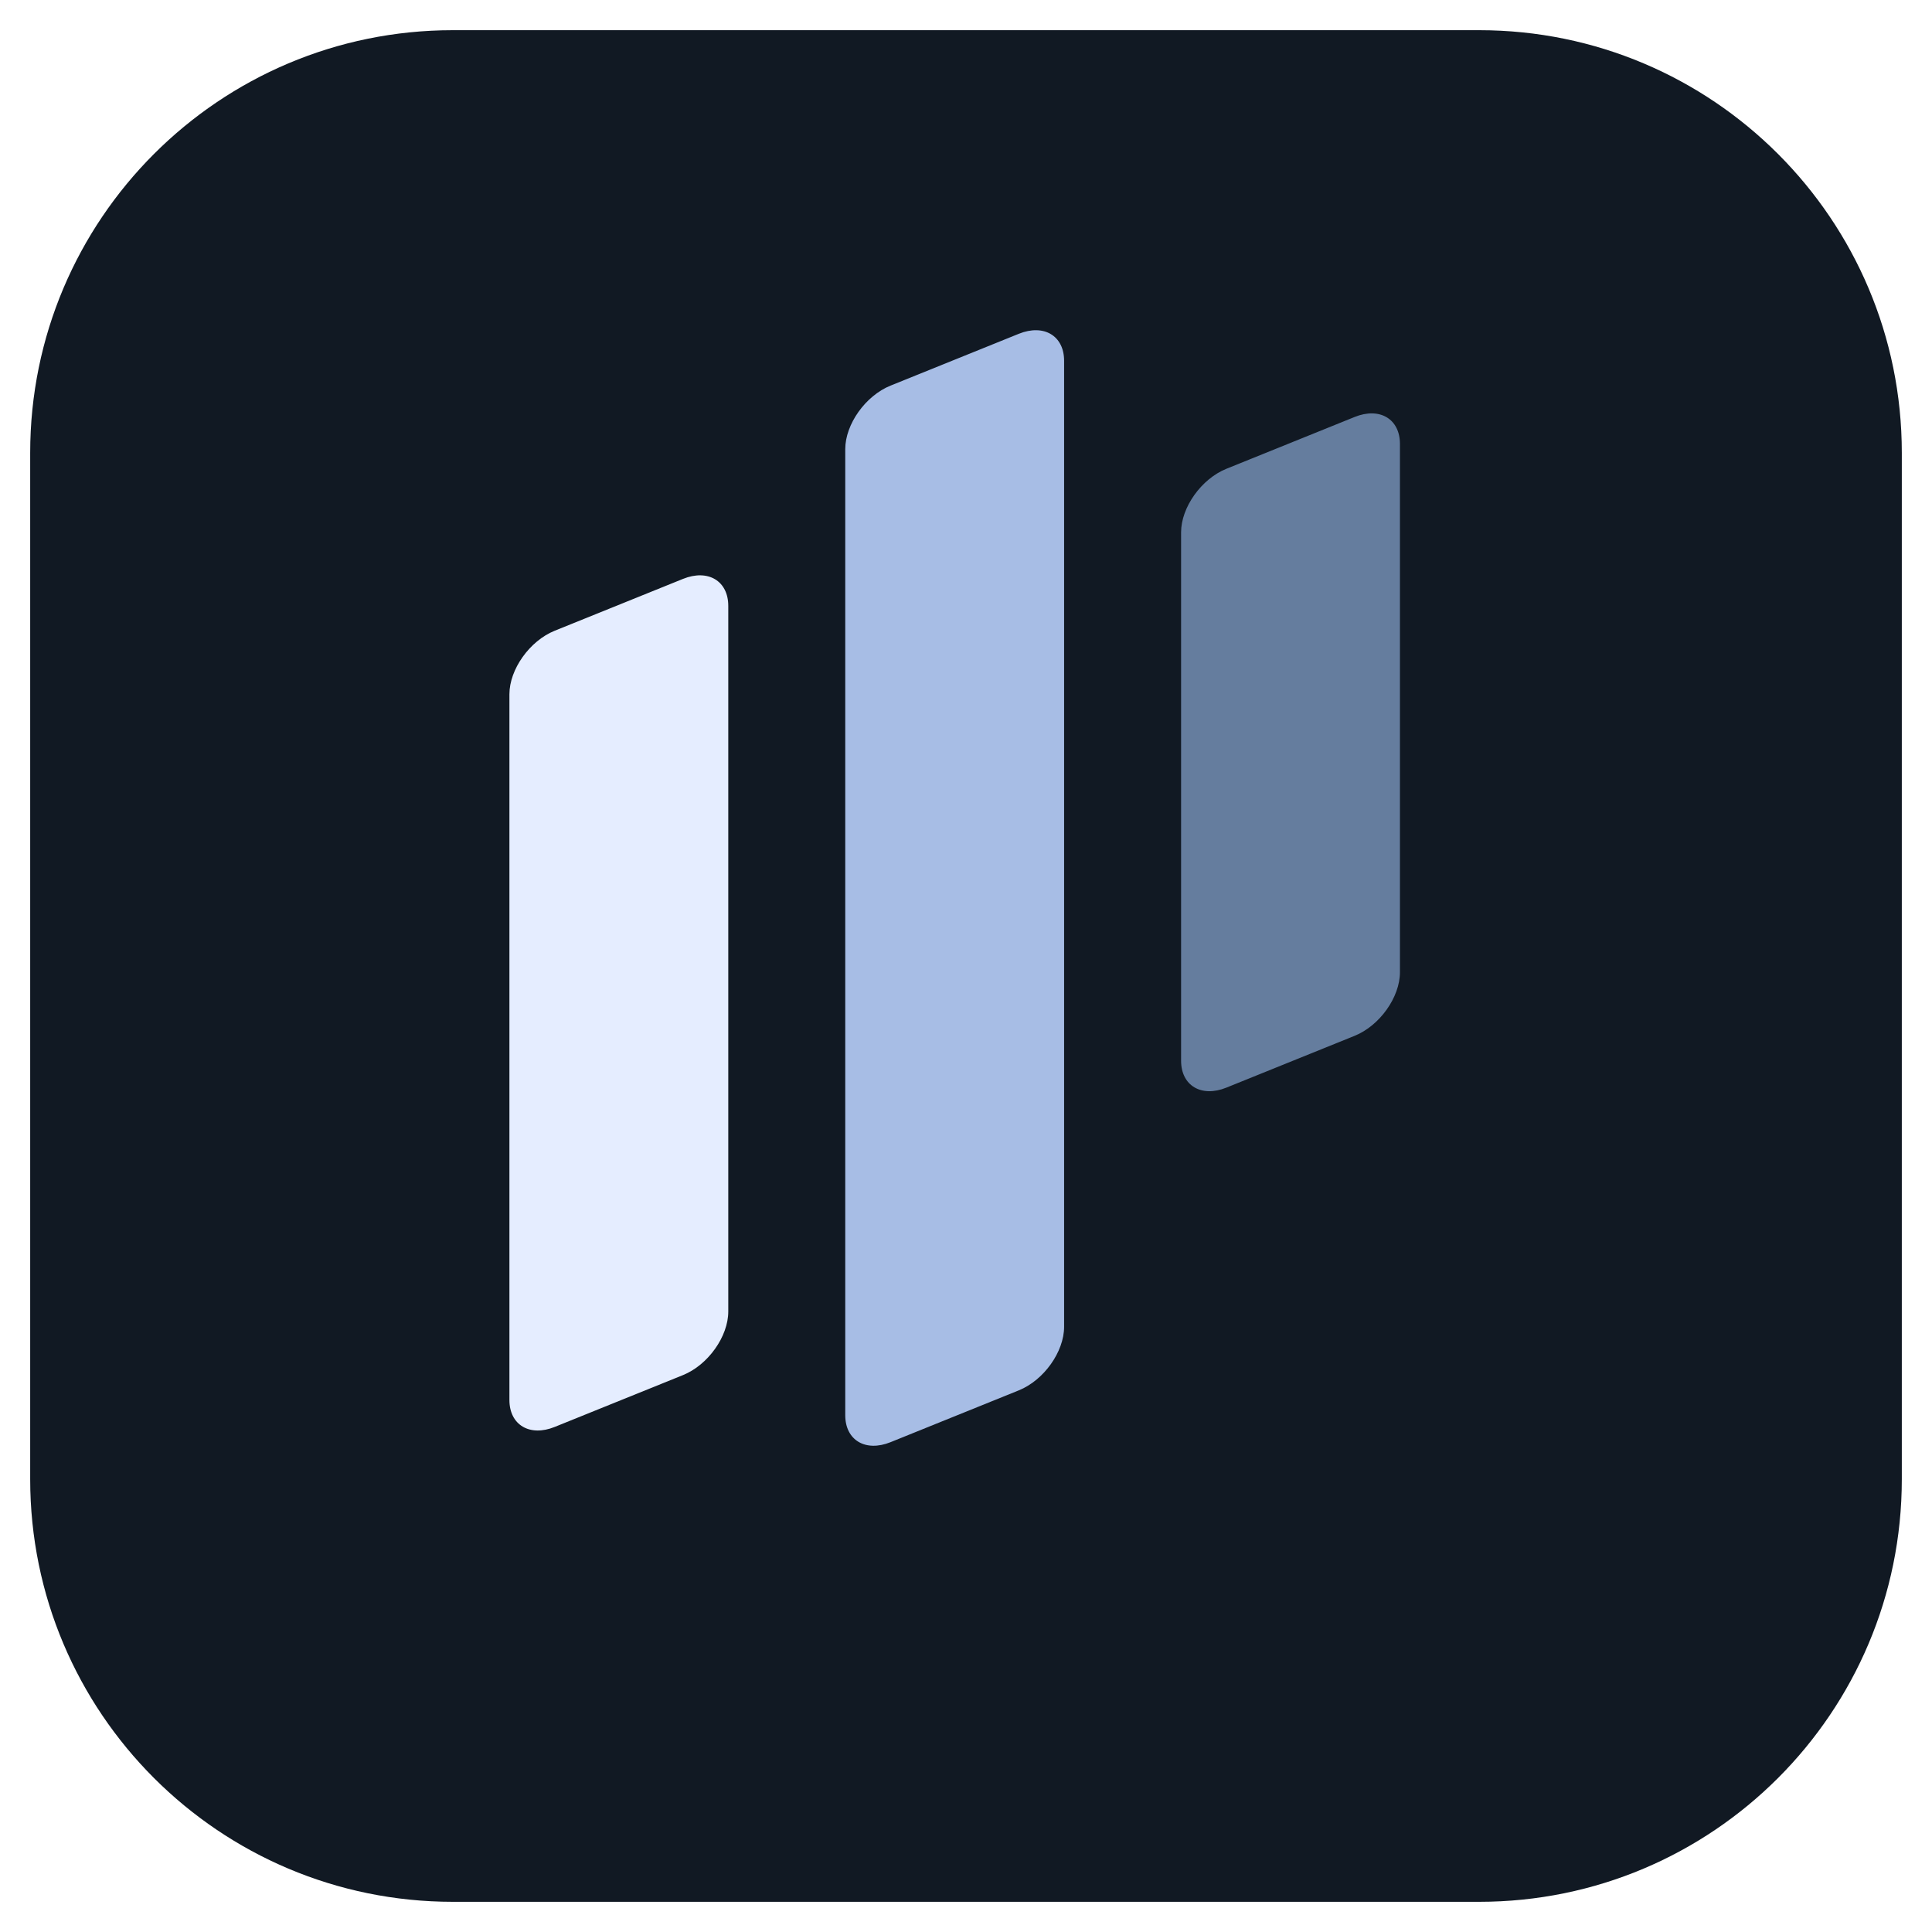
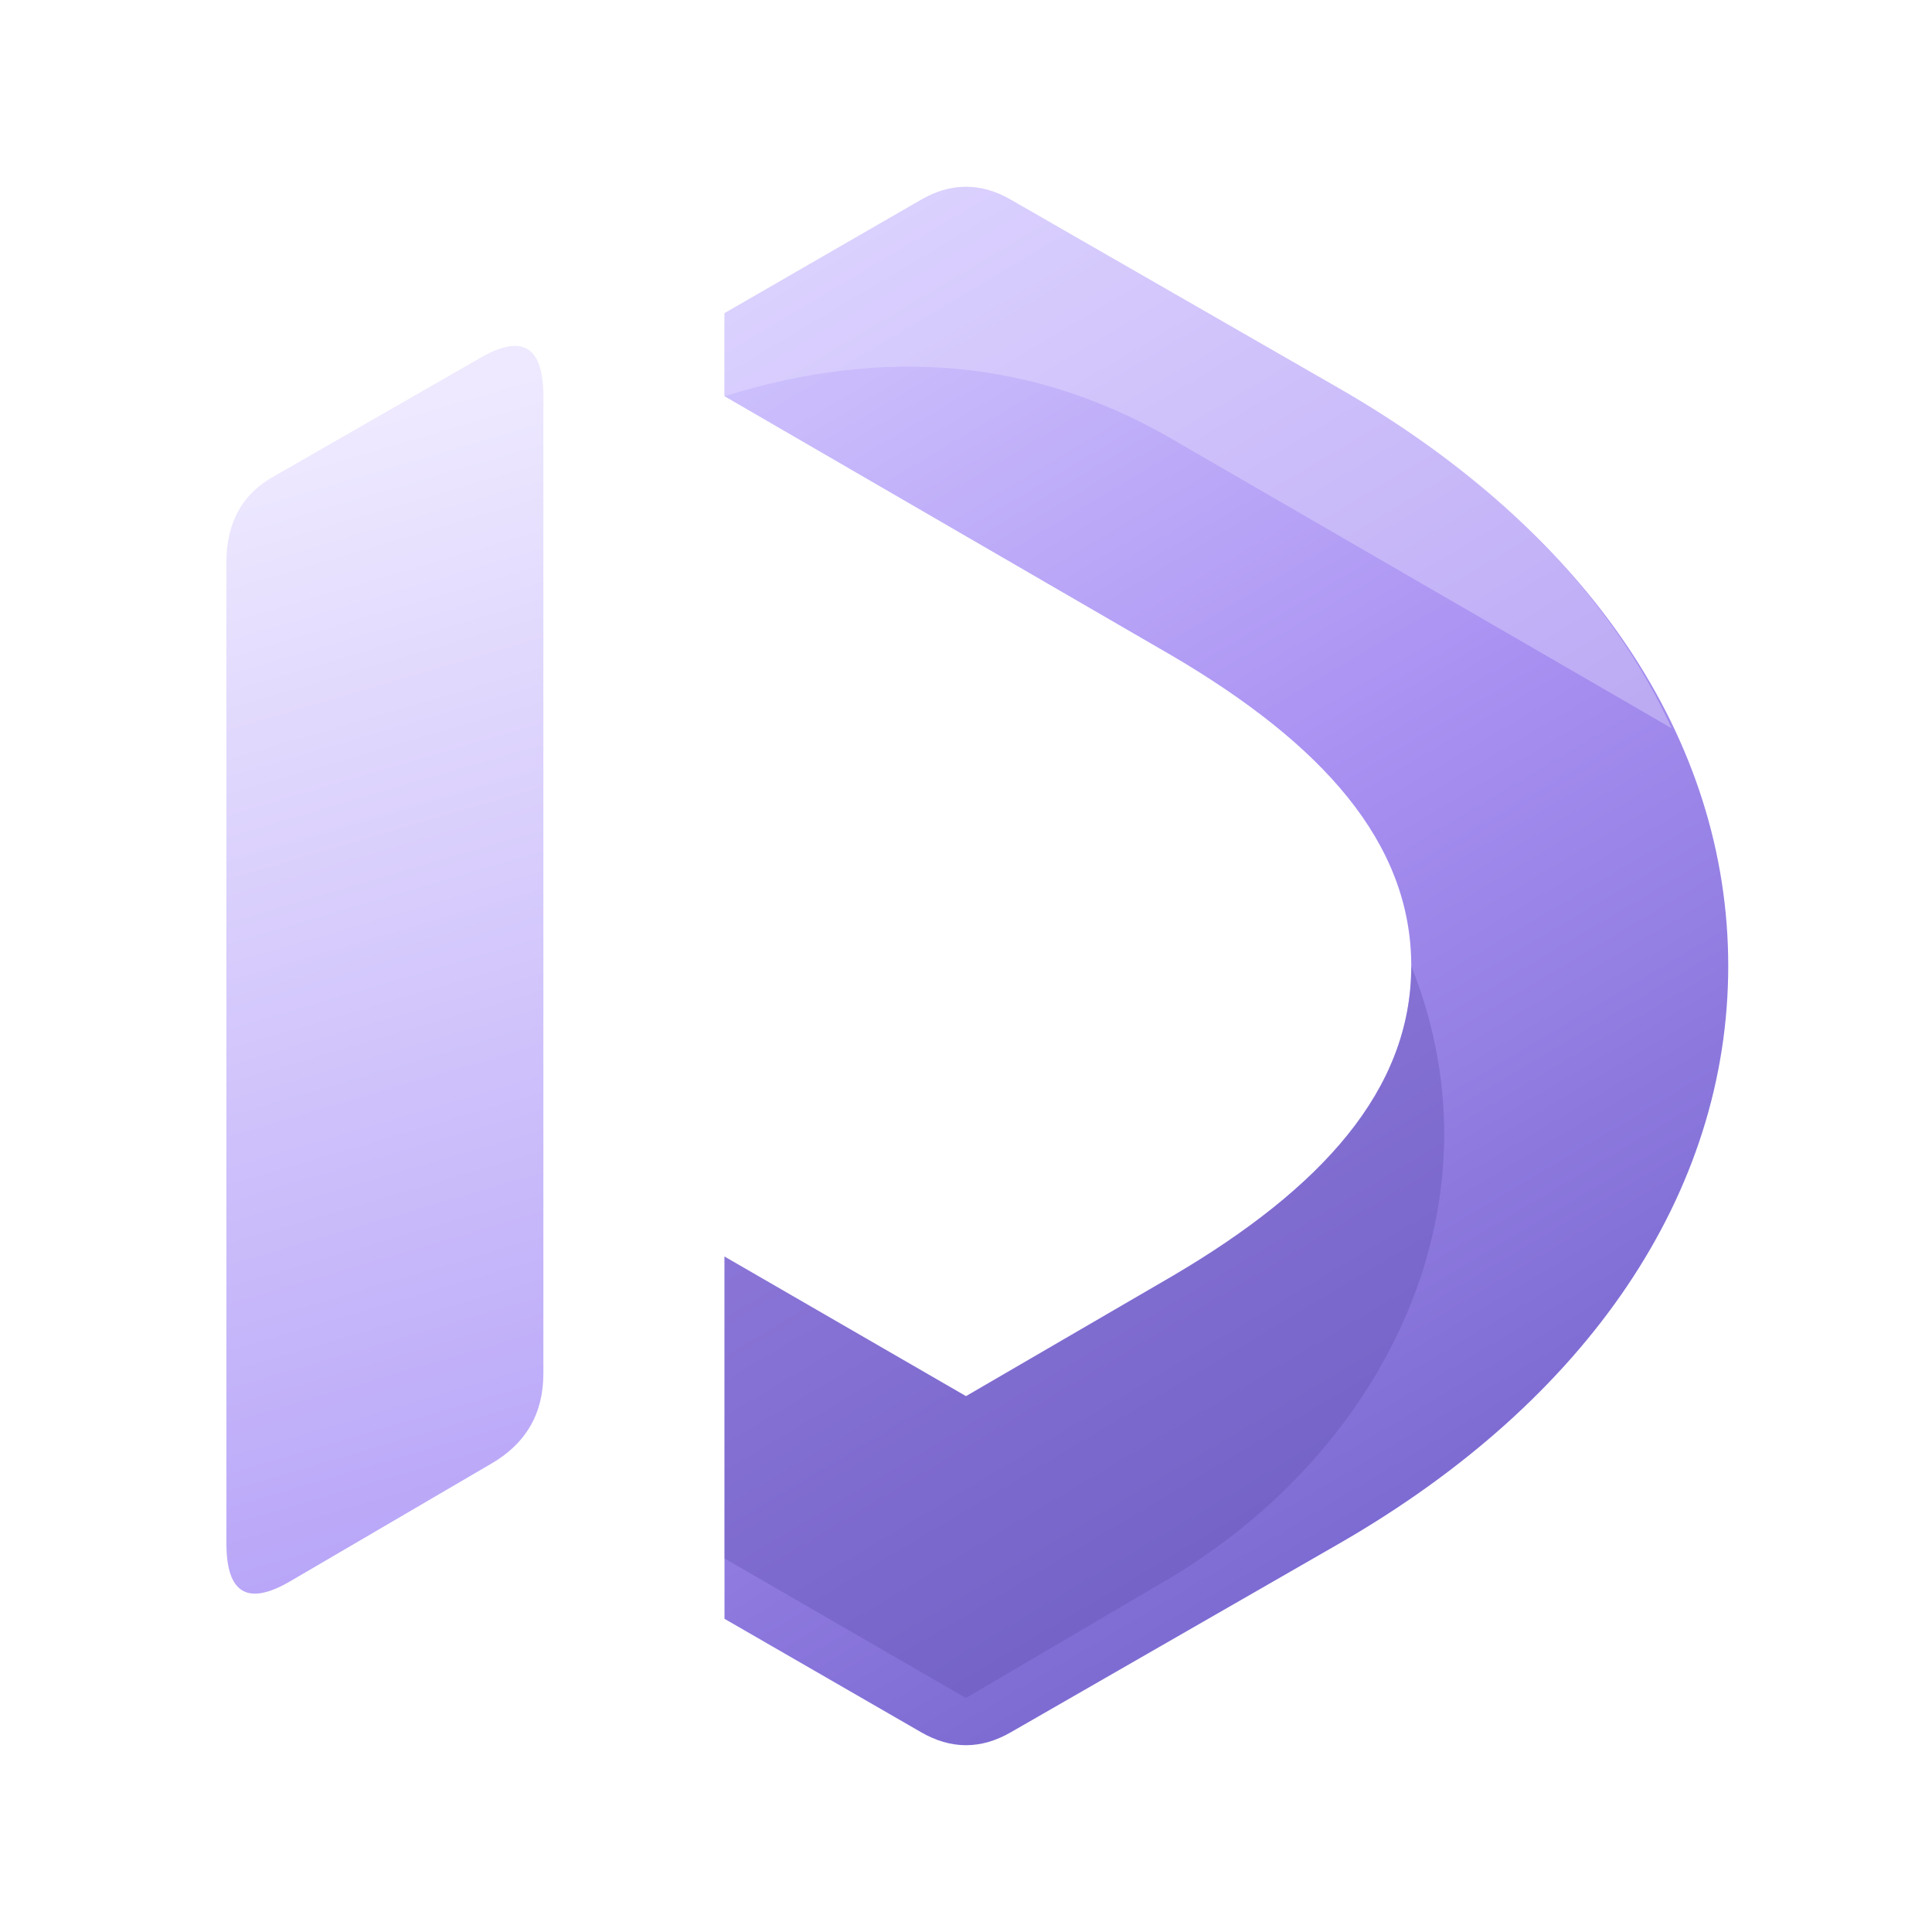
<svg xmlns="http://www.w3.org/2000/svg" width="512" height="512" viewBox="0 0 512 512">
-   <rect x="8" y="8" width="496" height="496" rx="112" fill="#111923" />
-   <g transform="translate(135 133) skewY(-22)">
-     <rect width="58" height="211" y="39" rx="12" fill="#e5edff" />
-     <rect width="58" height="280" x="89" y="10" rx="12" fill="#a7bde5" />
-     <rect width="58" height="164" x="178" y="68" rx="12" fill="#657d9e" />
-   </g>
+   <defs>
+     <linearGradient id="fold" x1="192" y1="64" x2="414" y2="437" gradientUnits="userSpaceOnUse">
+       <stop stop-color="#d4c9ff" />
+       <stop offset=".46" stop-color="#a991f2" />
+       <stop offset="1" stop-color="#7060c9" />
+     </linearGradient>
+     <linearGradient id="spine" x1="62" y1="122" x2="145" y2="404" gradientUnits="userSpaceOnUse">
+       <stop stop-color="#eee9ff" />
+       <stop offset="1" stop-color="#b8a5f8" />
+     </linearGradient>
+   </defs>
+   <path fill="url(#spine)" d="M73 126 127 95Q144 85 144 105V364Q144 380 130 388L77 419Q60 429 60 409V149Q60 133 73 126Z" />
+   <path fill="url(#fold)" d="M192 83 244 53Q256 46 268 53L355 103C421 141 458 196 458 256S421 371 355 409L268 459Q256 466 244 459L192 429V333L256 370 311 338C350 315 374 289 374 256S350 197 311 174L192 105Z" />
+   <path fill="#eee8ff" opacity=".35" d="M192 83 244 53Q256 46 268 53L355 103C397 127 427 158 443 193L310 116Q256 85 192 105Z" />
+   <path fill="#5f4daf" opacity=".35" d="M192 333 256 370 311 338C350 315 374 289 374 256 400 321 365 387 307 420L256 450 192 413Z" />
</svg>
